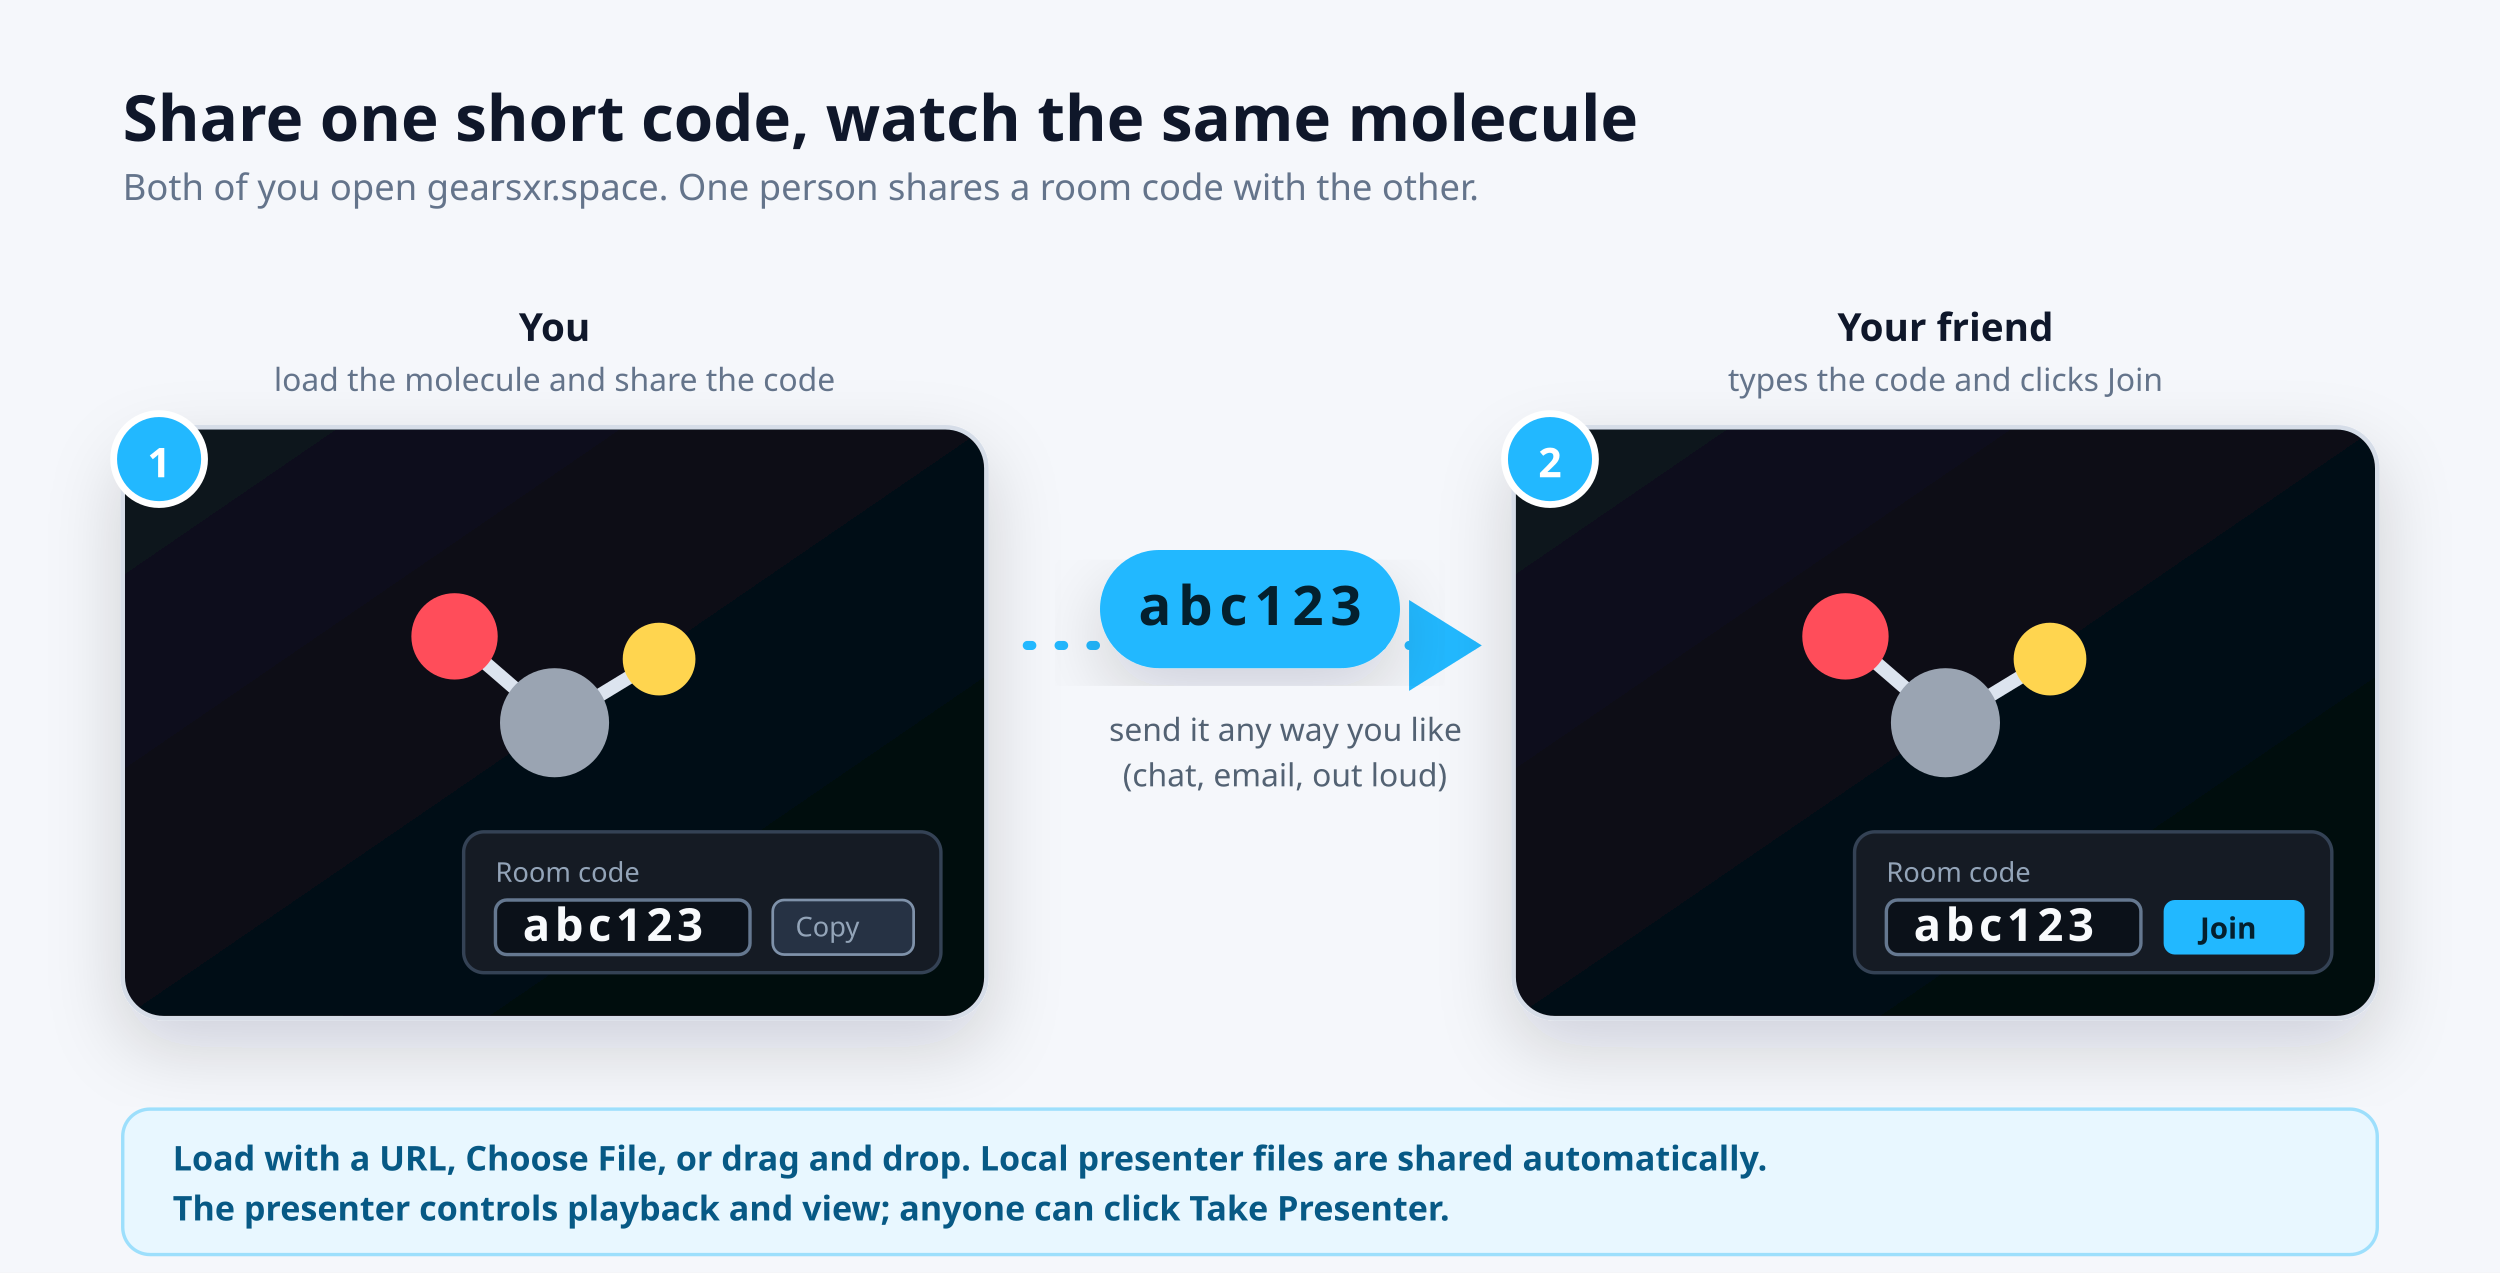
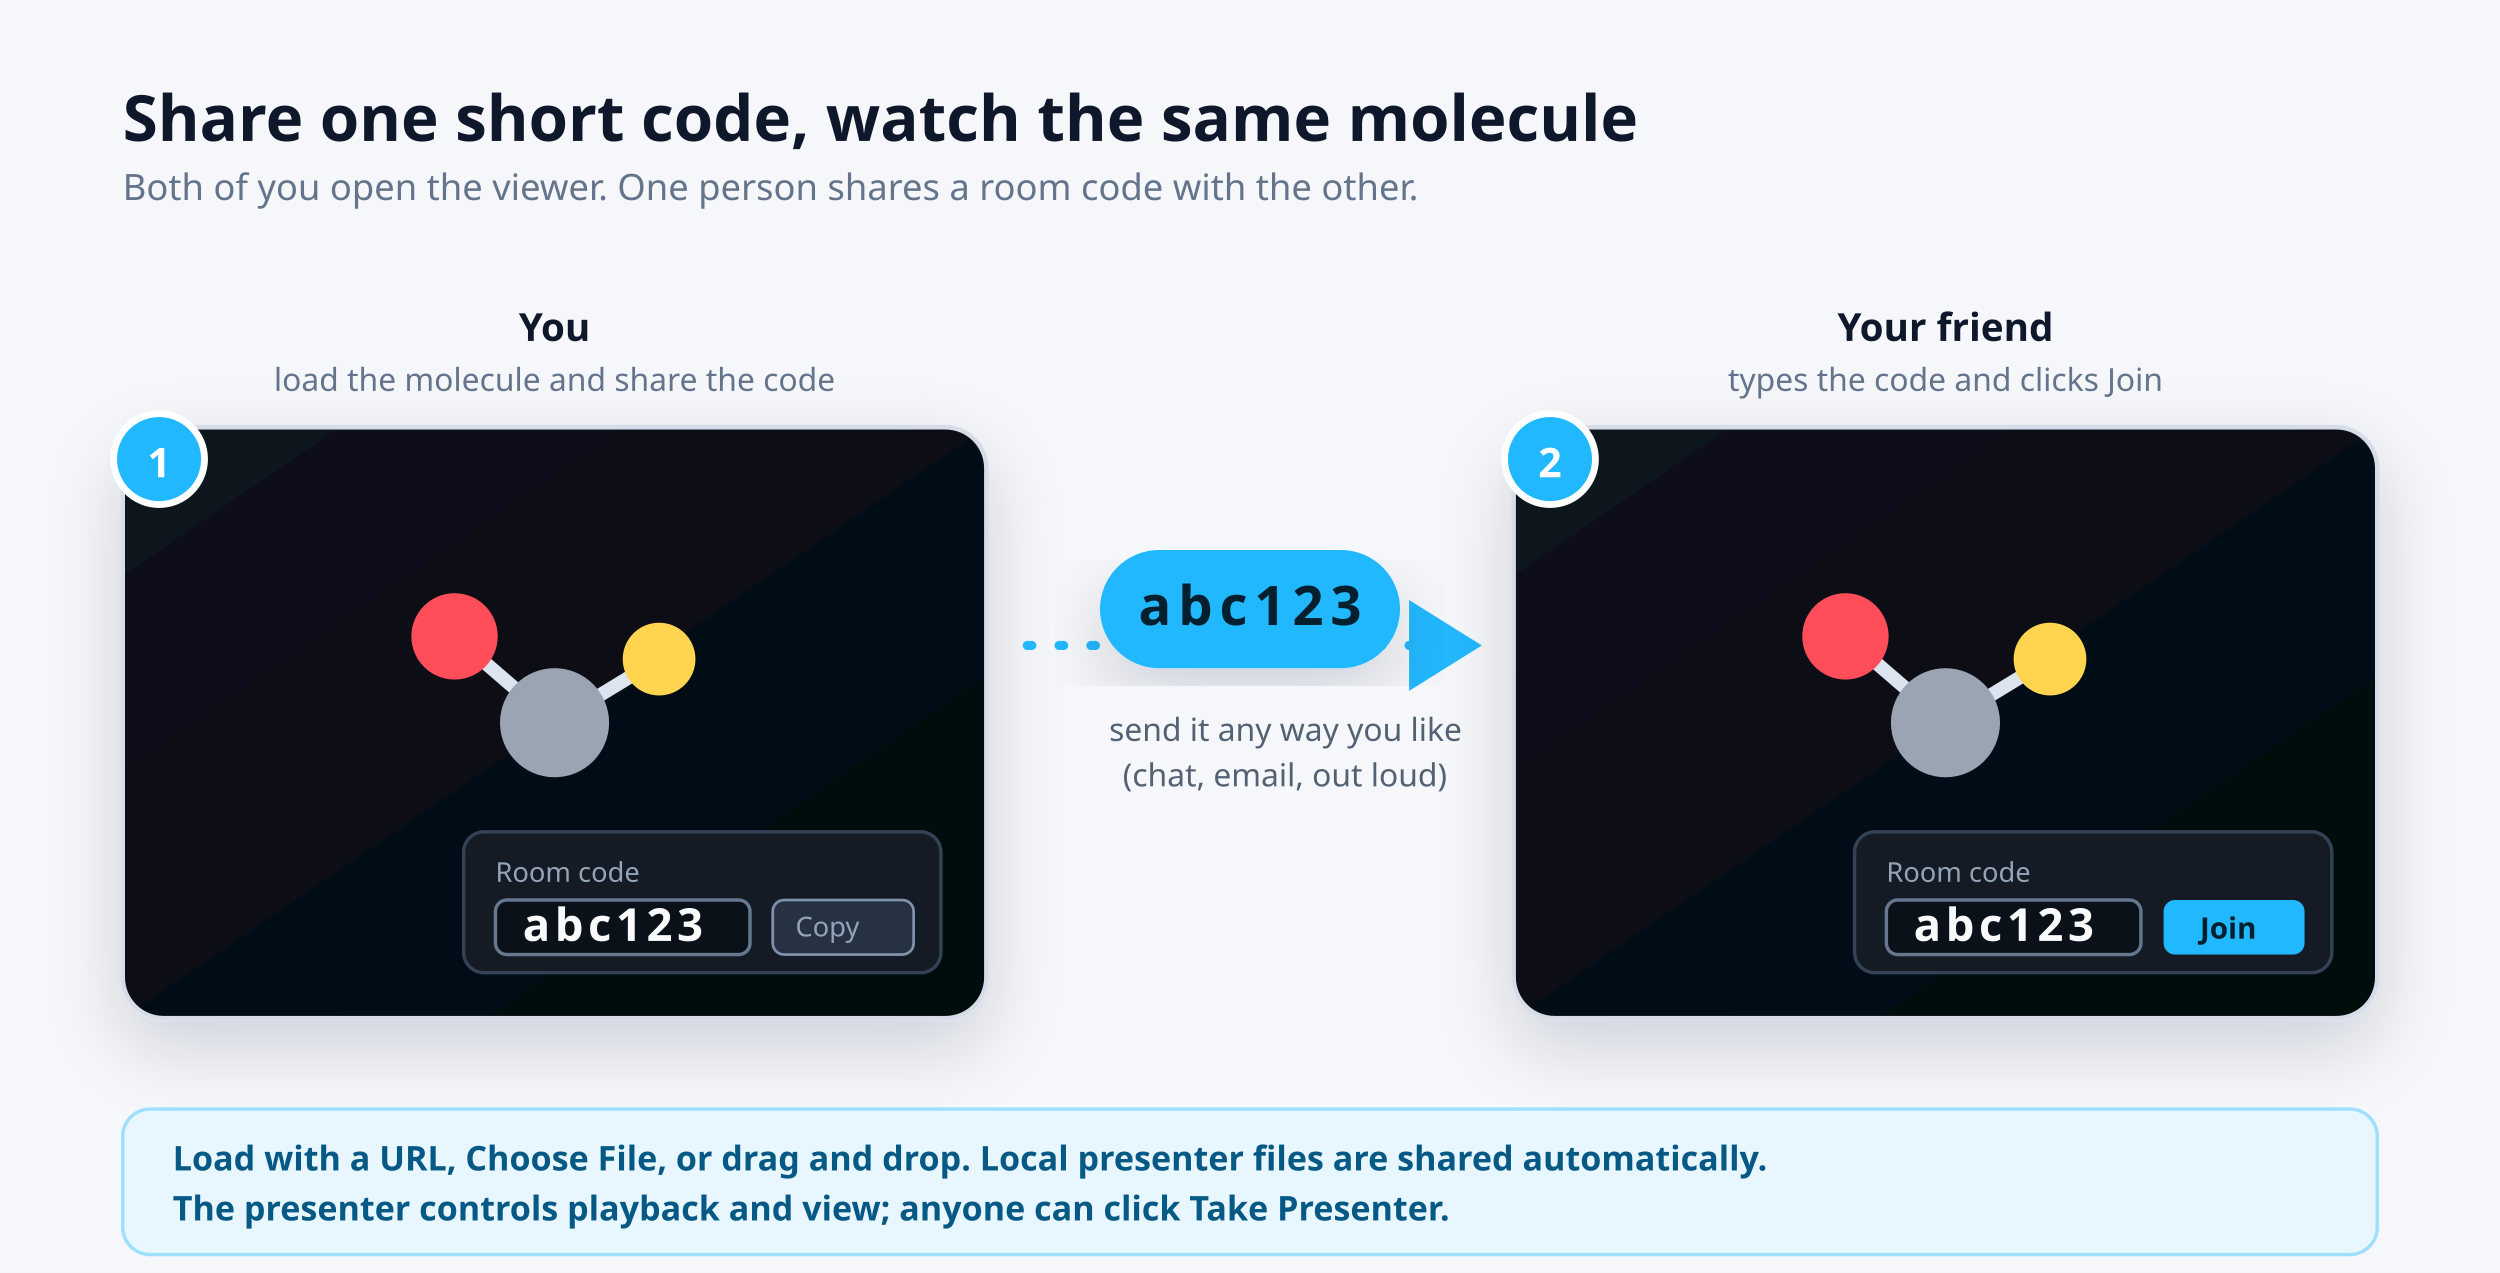
<svg xmlns="http://www.w3.org/2000/svg" width="1100" height="560" viewBox="0 0 1100 560" role="img" aria-labelledby="title desc">
  <defs>
    <filter id="shadow" x="-15%" y="-15%" width="130%" height="130%">
      <feDropShadow dx="0" dy="12" stdDeviation="16" flood-color="#0b1220" flood-opacity="0.16" />
    </filter>
    <linearGradient id="screen" x1="0" y1="0" x2="1" y2="1">
      <stop offset="0" stop-color="#08131f" />
      <stop offset="1" stop-color="#05070c" />
    </linearGradient>
    <style>
      .page { fill: #f5f7fb; }
      .screen { fill: url(#screen); stroke: #d6dde8; stroke-width: 2; filter: url(#shadow); }
      .badge { fill: #22b8ff; stroke: #ffffff; stroke-width: 3; }
      .badgeText { fill: white; font: 800 18px system-ui, sans-serif; text-anchor: middle; dominant-baseline: central; }
      .stepTitle { fill: #0f172a; font: 800 19px system-ui, sans-serif; }
      .personLabel { fill: #0f172a; font: 800 17px system-ui, sans-serif; text-anchor: middle; }
      .roleLabel { fill: #64748b; font: 14px system-ui, sans-serif; text-anchor: middle; }
      .atomBond { stroke: #dce4ef; stroke-width: 6; stroke-linecap: round; }
      .panel { fill: #151b24; stroke: #344255; stroke-width: 1.5; }
      .field { fill: #0b1119; stroke: #657890; stroke-width: 1.5; }
      .codeText { fill: #f8fafc; font: 800 20px system-ui, sans-serif; letter-spacing: 2px; }
      .muted { fill: #93a4b8; font: 12px system-ui, sans-serif; }
      .codePill { fill: #22b8ff; filter: url(#shadow); }
      .codePillText { fill: #04202e; font: 800 24px system-ui, sans-serif; text-anchor: middle; letter-spacing: 3px; }
      .flow { stroke: #22b8ff; stroke-width: 4; fill: none; stroke-linecap: round; stroke-dasharray: 2 12; }
      .legendText { fill: #536273; font: 14px system-ui, sans-serif; }
      .tip { fill: #e8f7ff; stroke: #9ddffc; stroke-width: 1.5; }
      .tipText { fill: #075985; font: 700 15px system-ui, sans-serif; }
    </style>
    <marker id="flowHead" markerWidth="10" markerHeight="10" refX="7" refY="5" orient="auto">
      <path d="M0 0 L8 5 L0 10 z" fill="#22b8ff" />
    </marker>
  </defs>
  <rect class="page" width="1100" height="560" />
  <text x="54" y="62" fill="#0f172a" style="font: 800 28px system-ui, sans-serif;">Share one short code, watch the same molecule</text>
-   <text x="54" y="88" fill="#64748b" style="font: 16px system-ui, sans-serif;">Both of you open gearsxr.space. One person shares a room code with the other.</text>
+   <text x="54" y="88" fill="#64748b" style="font: 16px system-ui, sans-serif;">Both of you open the viewer. One person shares a room code with the other.</text>
  <g transform="translate(54 150)">
    <text class="personLabel" x="190" y="0">You</text>
    <text class="roleLabel" x="190" y="22">load the molecule and share the code</text>
    <g transform="translate(0 38)">
      <rect class="screen" width="380" height="260" rx="18" />
      <g transform="translate(190 104)">
        <line class="atomBond" x1="-44" y1="-12" x2="0" y2="26" />
        <line class="atomBond" x1="0" y1="26" x2="46" y2="-2" />
        <circle cx="-44" cy="-12" r="19" fill="#ff4d5a" />
        <circle cx="0" cy="26" r="24" fill="#9aa4b2" />
        <circle cx="46" cy="-2" r="16" fill="#ffd54f" />
      </g>
      <g transform="translate(150 178)">
        <rect class="panel" width="210" height="62" rx="9" />
        <text class="muted" x="14" y="22">Room code</text>
        <rect class="field" x="14" y="30" width="112" height="24" rx="5" />
        <text class="codeText" x="26" y="48" font-size="15">abc123</text>
        <rect x="136" y="30" width="62" height="24" rx="5" fill="#263244" stroke="#7f92aa" stroke-width="1.2" />
        <text class="muted" x="146" y="46">Copy</text>
      </g>
    </g>
    <circle class="badge" cx="16" cy="52" r="20" />
    <text class="badgeText" x="16" y="53">1</text>
  </g>
  <g transform="translate(468 260)">
    <path class="flow" d="M-16 24 H180" marker-end="url(#flowHead)" />
    <rect class="codePill" x="16" y="-18" width="132" height="52" rx="26" />
    <text class="codePillText" x="82" y="15">abc123</text>
    <text class="legendText" x="20" y="66">send it any way you like</text>
    <text class="legendText" x="26" y="86">(chat, email, out loud)</text>
  </g>
  <g transform="translate(666 150)">
    <text class="personLabel" x="190" y="0">Your friend</text>
    <text class="roleLabel" x="190" y="22">types the code and clicks Join</text>
    <g transform="translate(0 38)">
      <rect class="screen" width="380" height="260" rx="18" />
      <g transform="translate(190 104)">
        <line class="atomBond" x1="-44" y1="-12" x2="0" y2="26" />
        <line class="atomBond" x1="0" y1="26" x2="46" y2="-2" />
        <circle cx="-44" cy="-12" r="19" fill="#ff4d5a" />
        <circle cx="0" cy="26" r="24" fill="#9aa4b2" />
        <circle cx="46" cy="-2" r="16" fill="#ffd54f" />
      </g>
      <g transform="translate(150 178)">
        <rect class="panel" width="210" height="62" rx="9" />
        <text class="muted" x="14" y="22">Room code</text>
        <rect class="field" x="14" y="30" width="112" height="24" rx="5" />
        <text class="codeText" x="26" y="48" font-size="15">abc123</text>
        <rect x="136" y="30" width="62" height="24" rx="5" fill="#22b8ff" />
        <text x="152" y="47" fill="#04202e" style="font: 800 13px system-ui, sans-serif;">Join</text>
      </g>
    </g>
    <circle class="badge" cx="16" cy="52" r="20" />
    <text class="badgeText" x="16" y="53">2</text>
  </g>
  <g transform="translate(54 488)">
    <rect class="tip" width="992" height="64" rx="12" />
    <text class="tipText" x="22" y="27">Load with a URL, Choose File, or drag and drop. Local presenter files are shared automatically.</text>
    <text class="tipText" x="22" y="49">The presenter controls playback and view; anyone can click Take Presenter.</text>
  </g>
</svg>
